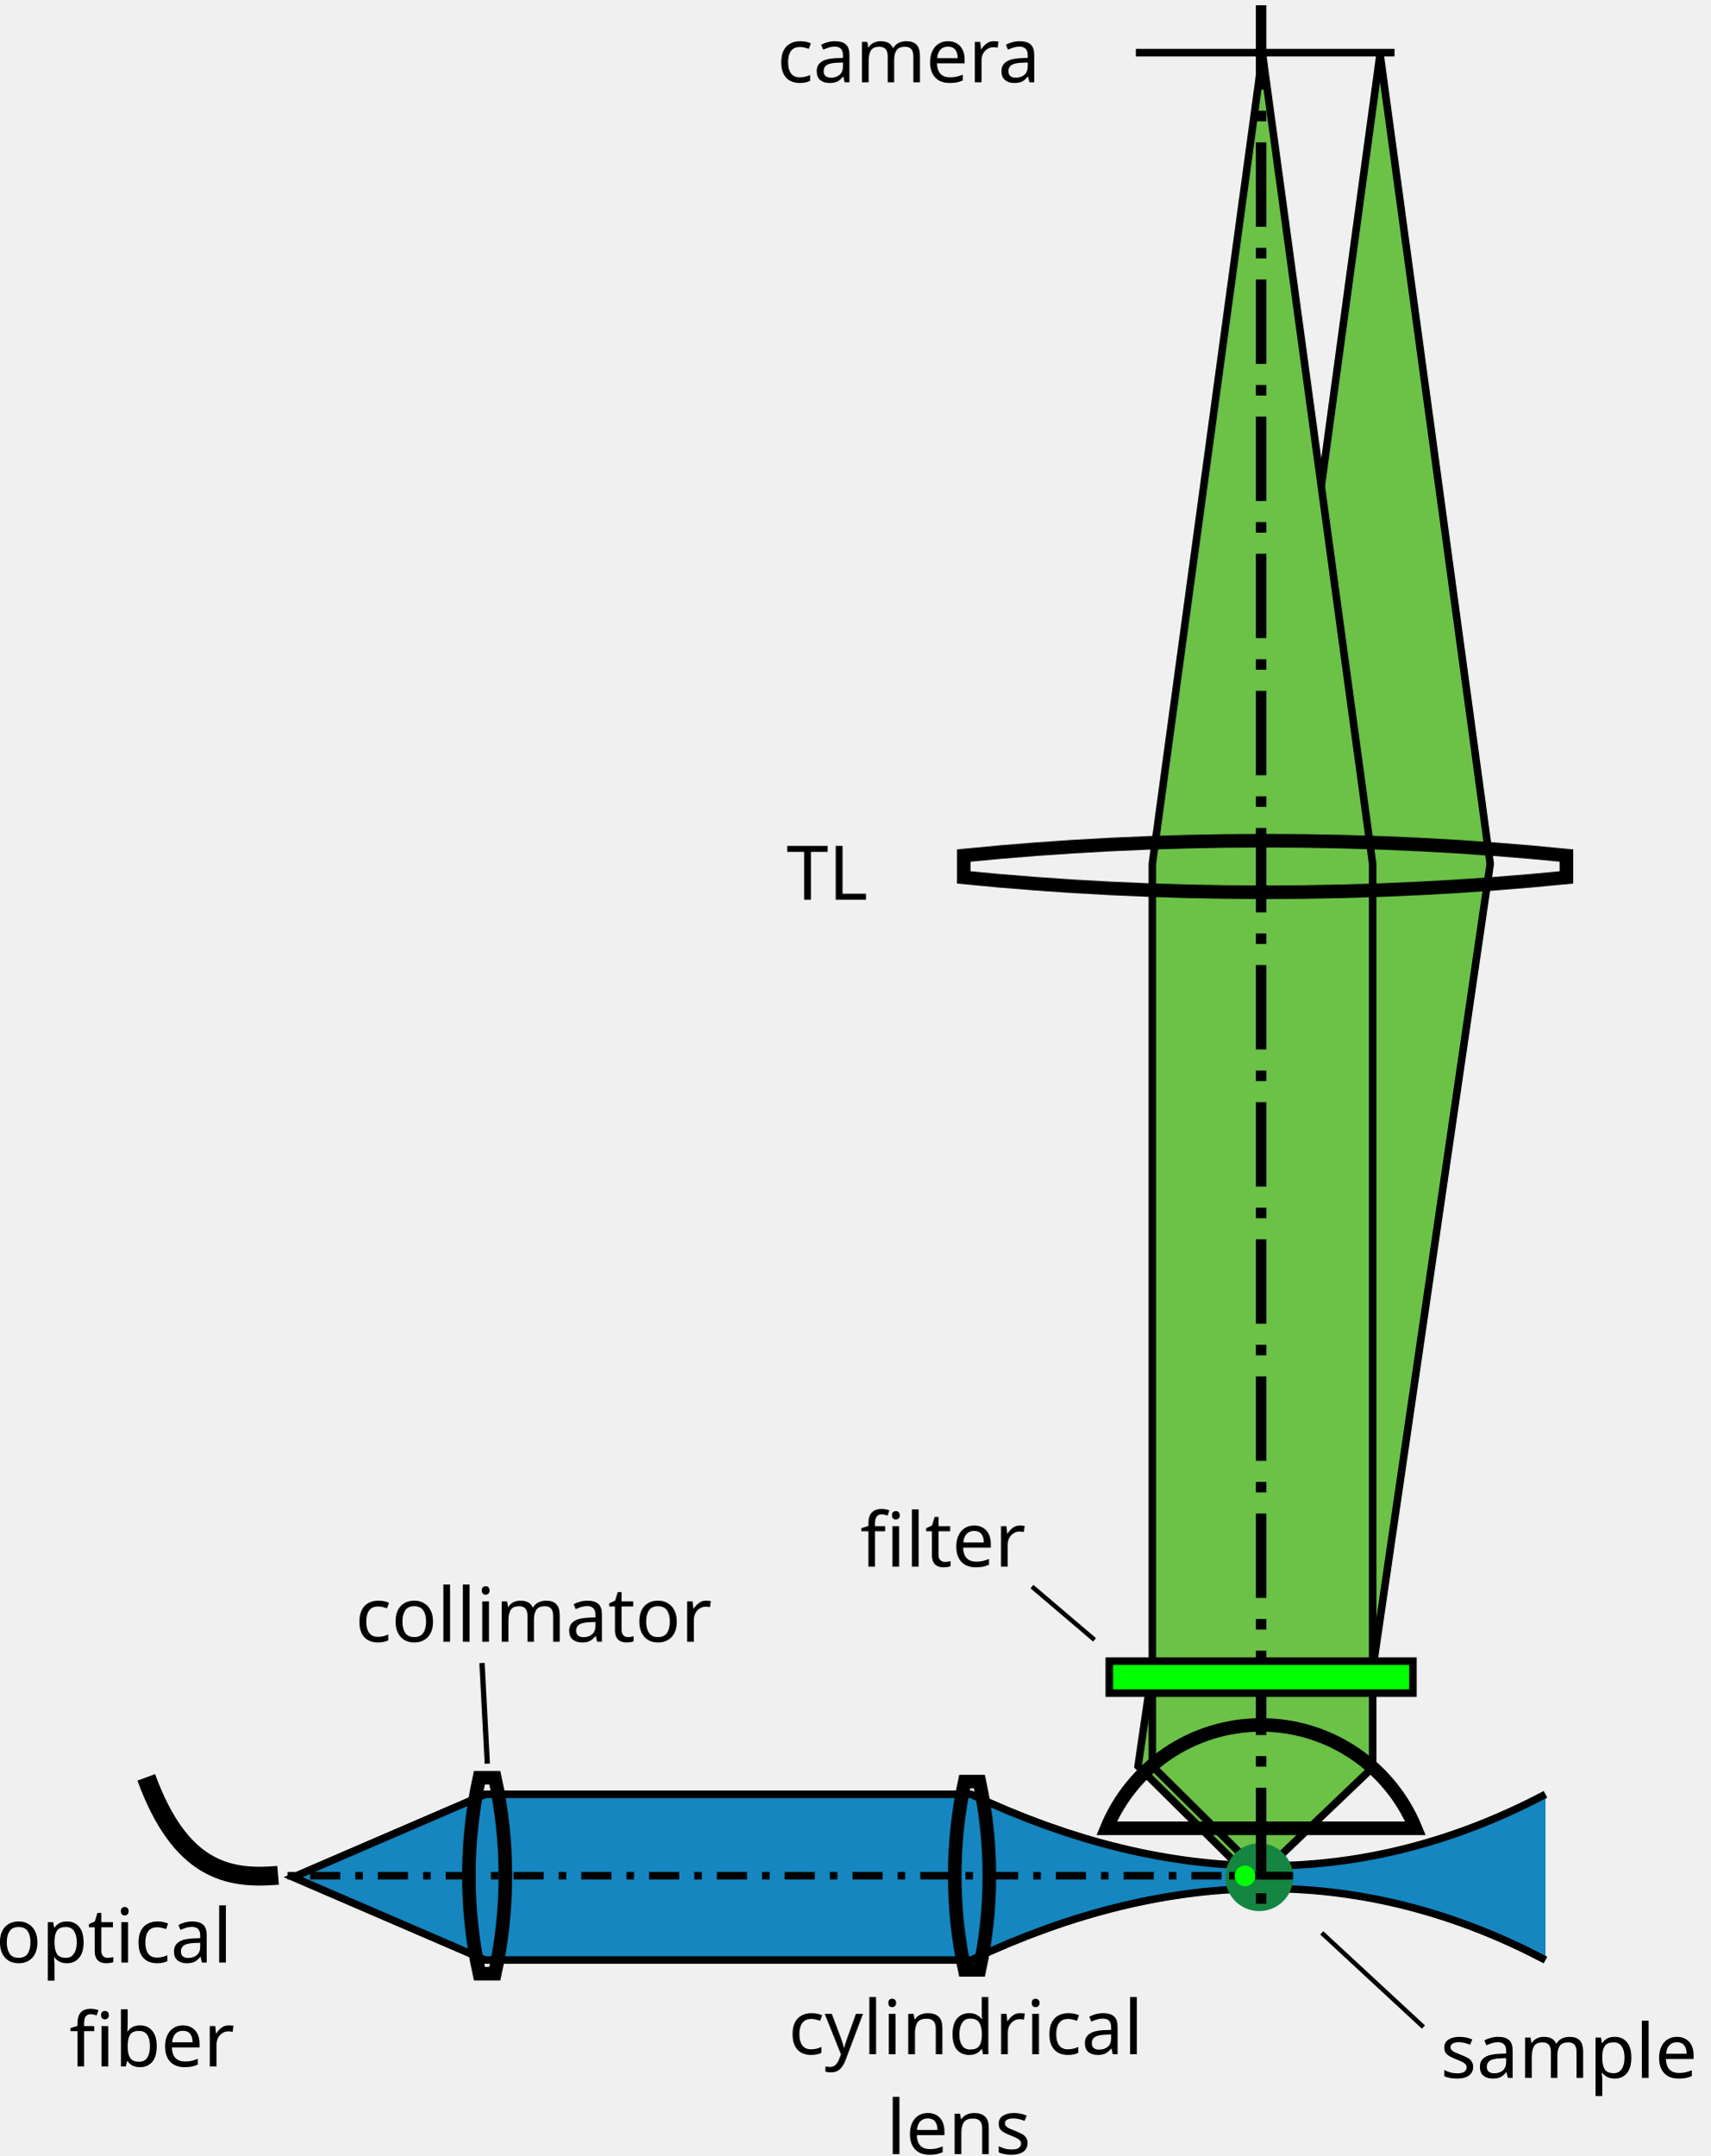
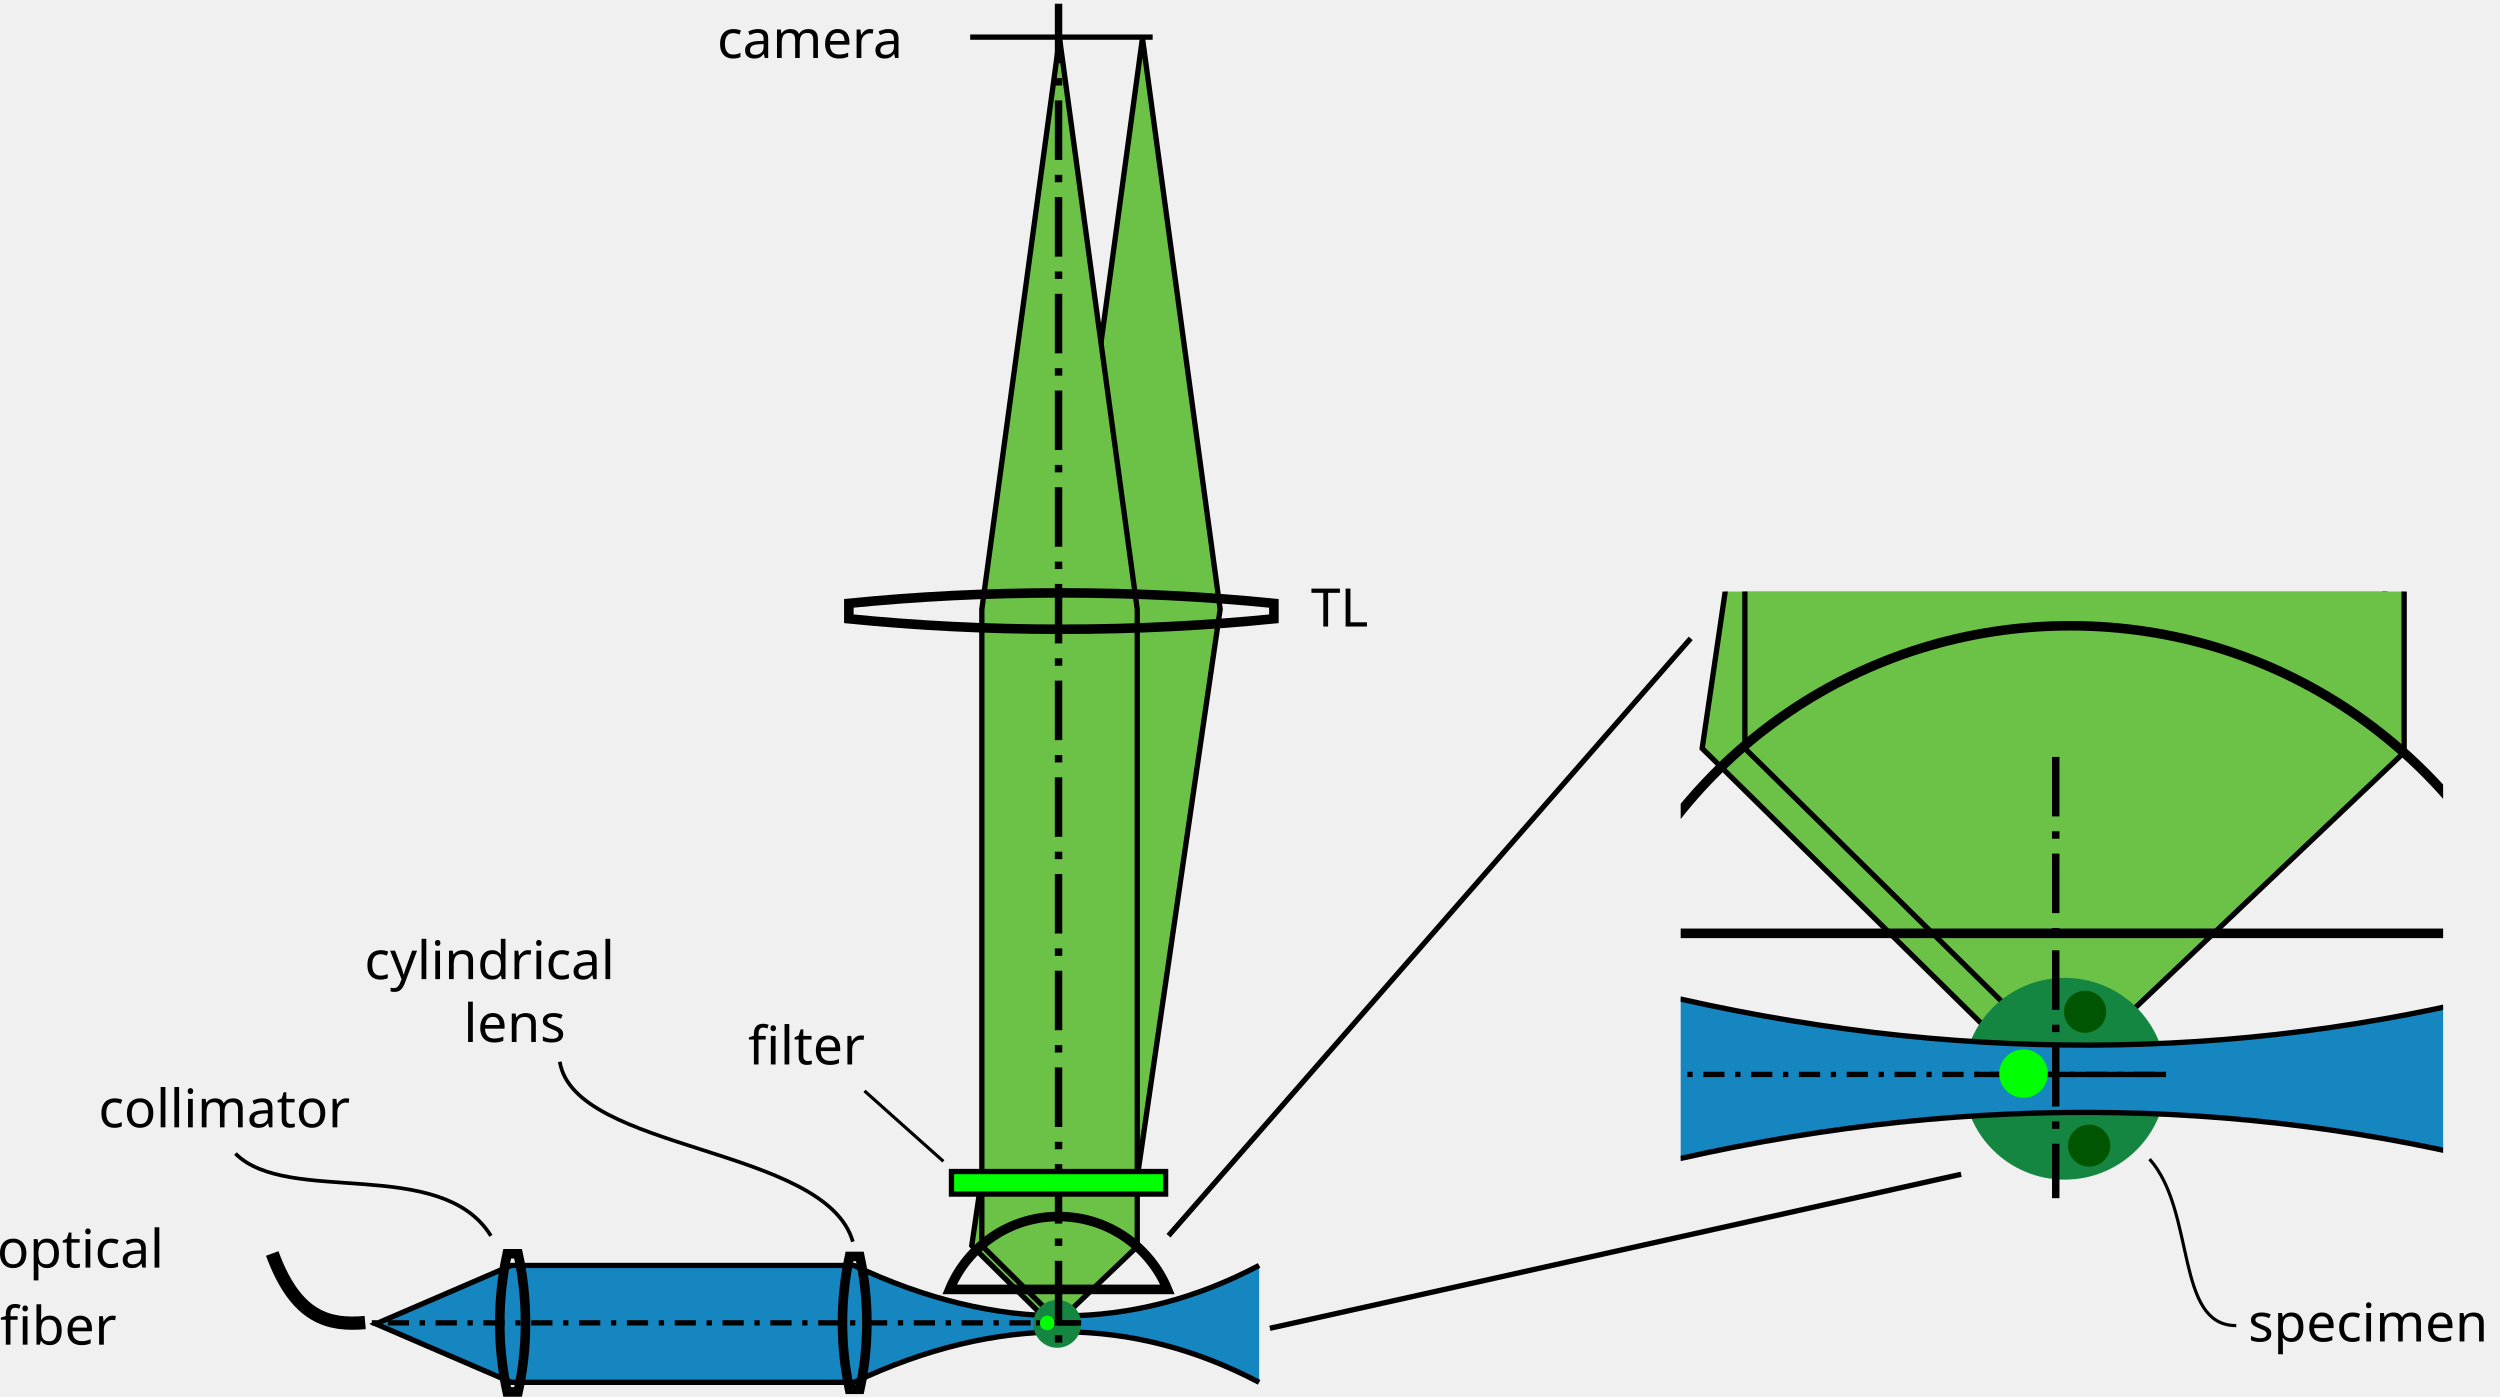
- <svg xmlns="http://www.w3.org/2000/svg" width="227.051" height="286.062" id="svg2" version="1.1">
+ <svg xmlns="http://www.w3.org/2000/svg" width="470.53" height="262.878" id="svg2" version="1.1">
  <defs id="defs4">
    <marker orient="auto" refY="0" refX="0" id="TriangleOutL" style="overflow:visible">
      <path id="path3945" d="m 5.77,0 -8.65,5 0,-10 8.65,5 z" style="fill-rule:evenodd;stroke:#000000;stroke-width:1pt;marker-start:none" transform="scale(0.8,0.8)" />
    </marker>
    <marker orient="auto" refY="0" refX="0" id="Arrow2Lend" style="overflow:visible">
      <path id="path3823" style="font-size:12px;fill-rule:evenodd;stroke-width:0.625;stroke-linejoin:round" d="M 8.719,4.034 -2.207,0.016 8.719,-4.002 c -1.745,2.372 -1.735,5.617 -6e-7,8.035 z" transform="matrix(-1.1,0,0,-1.1,-1.1,0)" />
    </marker>
    <marker orient="auto" refY="0" refX="0" id="Arrow1Mend" style="overflow:visible">
      <path id="path3811" d="M 0,0 5,-5 -12.5,0 5,5 0,0 z" style="fill-rule:evenodd;stroke:#000000;stroke-width:1pt;marker-start:none" transform="matrix(-0.4,0,0,-0.4,-4,0)" />
    </marker>
    <marker orient="auto" refY="0" refX="0" id="Arrow1Lend" style="overflow:visible">
      <path id="path3805" d="M 0,0 5,-5 -12.5,0 5,5 0,0 z" style="fill-rule:evenodd;stroke:#000000;stroke-width:1pt;marker-start:none" transform="matrix(-0.8,0,0,-0.8,-10,0)" />
    </marker>
    <marker orient="auto" refY="0" refX="0" id="Arrow2Mend" style="overflow:visible">
      <path id="path3829" style="font-size:12px;fill-rule:evenodd;stroke-width:0.625;stroke-linejoin:round" d="M 8.719,4.034 -2.207,0.016 8.719,-4.002 c -1.745,2.372 -1.735,5.617 -6e-7,8.035 z" transform="scale(-0.6,-0.6)" />
    </marker>
    <marker style="overflow:visible" id="DistanceStart" refX="0" refY="0" orient="auto">
      <g id="g2300">
        <path style="fill:none;stroke:#ffffff;stroke-width:1.15;stroke-linecap:square" d="M 0,0 2,0" id="path2306" />
        <path style="fill:#000000;fill-rule:evenodd;stroke:none" d="M 0,0 13,4 9,0 13,-4 0,0 z" id="path2302" />
        <path style="fill:none;stroke:#000000;stroke-width:1;stroke-linecap:square" d="M 0,-4 0,40" id="path2304" />
      </g>
    </marker>
    <marker style="overflow:visible" id="DistanceEnd" refX="0" refY="0" orient="auto">
      <g id="g3858">
        <path style="fill:none;stroke:#ffffff;stroke-width:1.15;stroke-linecap:square" d="M 0,0 -2,0" id="path2316" />
        <path style="fill:#000000;fill-rule:evenodd;stroke:none" d="M 0,0 -13,4 -9,0 -13,-4 0,0 z" id="path2312" />
        <path style="fill:none;stroke:#000000;stroke-width:1;stroke-linecap:square" d="M 0,-4 0,40" id="path2314" />
      </g>
    </marker>
    <marker orient="auto" refY="0" refX="0" id="DiamondMstart" style="overflow:visible">
      <path id="path3894" d="M 0,-7.071 -7.071,0 0,7.071 7.071,0 0,-7.071 z" style="fill-rule:evenodd;stroke:#000000;stroke-width:1pt;marker-start:none" transform="matrix(0.4,0,0,0.4,2.6,0)" />
    </marker>
    <marker style="overflow:visible" id="DistanceStart-0" refX="0" refY="0" orient="auto">
      <g id="g2300-6">
        <path style="fill:none;stroke:#ffffff;stroke-width:1.15;stroke-linecap:square" d="M 0,0 2,0" id="path2306-8" />
        <path style="fill:#000000;fill-rule:evenodd;stroke:none" d="M 0,0 13,4 9,0 13,-4 0,0 z" id="path2302-9" />
        <path style="fill:none;stroke:#000000;stroke-width:1;stroke-linecap:square" d="M 0,-4 0,40" id="path2304-2" />
      </g>
    </marker>
    <marker style="overflow:visible" id="DistanceEnd-6" refX="0" refY="0" orient="auto">
      <g id="g3858-6">
        <path style="fill:none;stroke:#ffffff;stroke-width:1.15;stroke-linecap:square" d="M 0,0 -2,0" id="path2316-4" />
        <path style="fill:#000000;fill-rule:evenodd;stroke:none" d="M 0,0 -13,4 -9,0 -13,-4 0,0 z" id="path2312-9" />
        <path style="fill:none;stroke:#000000;stroke-width:1;stroke-linecap:square" d="M 0,-4 0,40" id="path2314-5" />
      </g>
    </marker>
    <marker style="overflow:visible" id="marker6828" refX="0" refY="0" orient="auto">
      <g id="g6830">
        <path style="fill:none;stroke:#ffffff;stroke-width:1.15;stroke-linecap:square" d="M 0,0 2,0" id="path6832" />
        <path style="fill:#000000;fill-rule:evenodd;stroke:none" d="M 0,0 13,4 9,0 13,-4 0,0 z" id="path6834" />
        <path style="fill:none;stroke:#000000;stroke-width:1;stroke-linecap:square" d="M 0,-4 0,40" id="path6836" />
      </g>
    </marker>
    <marker style="overflow:visible" id="marker6838" refX="0" refY="0" orient="auto">
      <g id="g6840">
        <path style="fill:none;stroke:#ffffff;stroke-width:1.15;stroke-linecap:square" d="M 0,0 -2,0" id="path6842" />
        <path style="fill:#000000;fill-rule:evenodd;stroke:none" d="M 0,0 -13,4 -9,0 -13,-4 0,0 z" id="path6844" />
        <path style="fill:none;stroke:#000000;stroke-width:1;stroke-linecap:square" d="M 0,-4 0,40" id="path6846" />
      </g>
    </marker>
    <marker orient="auto" refY="0" refX="0" id="Arrow1Mend-9" style="overflow:visible">
      <path id="path3811-4" d="M 0,0 5,-5 -12.5,0 5,5 0,0 z" style="fill-rule:evenodd;stroke:#000000;stroke-width:1pt;marker-start:none" transform="matrix(-0.4,0,0,-0.4,-4,0)" />
    </marker>
+     <clipPath clipPathUnits="userSpaceOnUse" id="clipPath4215">
+       <rect style="fill:#ffffff;fill-opacity:1;stroke:none" id="rect4217" width="143.5" height="139" x="515.057" y="536.224" />
+     </clipPath>
  </defs>
-   <g id="layer4" style="opacity:1;display:inline" transform="translate(113.4532,-4.0238418e-6)" />
-   <g id="layer3" style="display:inline" transform="translate(113.4532,-4.0238418e-6)" />
-   <g id="layer1" style="display:inline" transform="translate(-29.02654,-7.691754)">
+   <g id="layer4" style="display:inline" transform="translate(145.273,-4.0357627e-6)" />
+   <g id="layer3" style="display:inline" transform="translate(145.273,-4.0357627e-6)" />
+   <g id="layer1" style="display:inline" transform="translate(2.793267,-7.691754)">
    <text xml:space="preserve" style="font-size:13px;font-style:normal;font-variant:normal;font-weight:normal;font-stretch:normal;line-height:125%;letter-spacing:0px;word-spacing:0px;fill:#000000;fill-opacity:1;stroke:none;font-family:Gentium;-inkscape-font-specification:Gentium" x="259" y="125.362" id="text3987">
      <tspan id="tspan3989" x="259" y="125.362" />
    </text>
    <path style="fill:#1586bf;fill-opacity:1;stroke:#000000;stroke-width:1px;stroke-linecap:butt;stroke-linejoin:miter;stroke-opacity:1;display:inline" d="m 234.191,267.862 c -23.769,-12.522 -49.148,-12.811 -76.25,0 l -64.5,0 -25.5,-11 25.5,-11 64.5,0 c 27.102,12.811 52.481,12.522 76.25,0" id="path4146-4" />
    <path style="fill:#6cc147;fill-opacity:1;stroke:#000000;stroke-width:1px;stroke-linecap:butt;stroke-linejoin:miter;stroke-opacity:1;display:inline" d="m 180.105,242.126 17.5,-119.764 14.625,-107.5 14.625,107.5 -17.5,119.941 -14.802,14.134 z" id="path3985-5" />
    <path style="fill:none;stroke:none" id="path2985" d="m 209.78,207.254 c 16.705,3.204 23.252,9.357 15.651,14.708" />
    <path style="fill:#6cc147;fill-opacity:1;stroke:#000000;stroke-width:1px;stroke-linecap:butt;stroke-linejoin:miter;stroke-opacity:1;display:inline" d="m 182,242.126 0,-119.764 14.625,-107.5 14.625,107.5 0,119.941 -14.802,14.134 z" id="path3985" />
    <path style="fill:#158642;fill-opacity:1;stroke:none" id="path4286" d="m 447.25,249.17 c 0,2.485 -2.015,4.5 -4.5,4.5 -2.485,0 -4.5,-2.015 -4.5,-4.5 0,-2.485 2.015,-4.5 4.5,-4.5 2.485,0 4.5,2.015 4.5,4.5 z" transform="translate(-246.5595,7.691754)" />
    <path style="fill:none;stroke:#000000;stroke-width:1.8;stroke-miterlimit:4;stroke-opacity:1;stroke-dasharray:none;stroke-dashoffset:0" d="m 196.438,236.656 c -9.254,0 -17.19,5.658 -20.5,13.719 l 41,0 c -3.309,-8.062 -11.245,-13.719 -20.5,-13.719 z" id="path3759" />
    <path style="fill:none;stroke:#000000;stroke-width:1.8;stroke-miterlimit:4;stroke-opacity:1;stroke-dasharray:none;stroke-dashoffset:0" d="m 196.969,119.281 c -13.992,0 -27.429,0.704 -40,1.969 l 0,2.906 c 12.571,1.262 26.011,1.969 40,1.969 13.983,0 27.439,-0.708 40,-1.969 l 0,-2.906 c -12.561,-1.263 -26.014,-1.969 -40,-1.969 z" id="path3763" />
    <path style="fill:none;stroke:#000000;stroke-width:1.4;stroke-linecap:butt;stroke-linejoin:miter;stroke-miterlimit:4;stroke-opacity:1;stroke-dasharray:11.2, 2.8, 1.4, 2.8;stroke-dashoffset:0;marker-start:none" d="m 196.438,8.392 0,253.152" id="path3784" />
    <path style="fill:none;stroke:#000000;stroke-width:1px;stroke-linecap:butt;stroke-linejoin:miter;stroke-opacity:1" d="m 179.809,14.679 34.342,0" id="path3978" />
    <path style="fill:none;stroke:#000000;stroke-width:1px;stroke-linecap:butt;stroke-linejoin:miter;stroke-opacity:1" d="m 192.188,256.669 8.5,0" id="path3001" />
    <path style="fill:none;stroke:#000000;stroke-width:1;stroke-linecap:butt;stroke-linejoin:miter;stroke-miterlimit:4;stroke-opacity:1;stroke-dasharray:1, 1;stroke-dashoffset:0" d="m 177.98,230.731 38,0" id="path3003" />
    <flowRoot xml:space="preserve" id="flowRoot9099" style="font-size:8px;font-style:normal;font-variant:normal;font-weight:normal;font-stretch:normal;line-height:125%;letter-spacing:0px;word-spacing:0px;fill:#000000;fill-opacity:1;stroke:none;font-family:Gentium;-inkscape-font-specification:Gentium" transform="translate(142.4797,-34.30945)">
      <flowRegion id="flowRegion9101">
        <rect id="rect9103" width="70.5" height="81" x="83" y="247.73" />
      </flowRegion>
      <flowPara id="flowPara9105" />
    </flowRoot>
    <path style="fill:none;stroke:#000000;stroke-width:1.8;stroke-miterlimit:4;stroke-opacity:1;stroke-dasharray:none;stroke-dashoffset:0;display:inline" d="m 96.112,256.669 c 0,-4.547 -0.498,-8.914 -1.393,-13 l -2.057,0 c -0.893,4.086 -1.393,8.454 -1.393,13 0,4.545 0.501,8.918 1.393,13 l 2.057,0 c 0.894,-4.082 1.393,-8.455 1.393,-13 z" id="path3763-9" />
    <path style="fill:none;stroke:#000000;stroke-width:1.8;stroke-miterlimit:4;stroke-opacity:1;stroke-dasharray:none;stroke-dashoffset:0;display:inline" d="m 160.362,256.669 c 0,-4.372 -0.472,-8.572 -1.321,-12.5 l -1.951,0 c -0.847,3.929 -1.321,8.128 -1.321,12.5 0,4.37 0.475,8.575 1.321,12.5 l 1.951,0 c 0.848,-3.925 1.321,-8.129 1.321,-12.5 z" id="path3763-9-3" />
    <path style="fill:none;stroke:#000000;stroke-width:2.5;stroke-linecap:butt;stroke-linejoin:miter;stroke-miterlimit:4;stroke-opacity:1;stroke-dasharray:none" d="m 65.941,256.612 c -6.696,0.593 -12.995,-0.694 -17.5,-13" id="path4260" />
-     <text xml:space="preserve" style="font-size:10px;font-style:normal;font-weight:normal;line-height:125%;letter-spacing:0px;word-spacing:0px;fill:#000000;fill-opacity:1;stroke:none;font-family:Sans" x="28.475" y="268.191" id="text4262">
-       <tspan id="tspan4264" x="28.475" y="268.191">optical</tspan>
+     <text xml:space="preserve" style="font-size:10px;font-style:normal;font-weight:normal;line-height:125%;letter-spacing:0px;word-spacing:0px;fill:#000000;fill-opacity:1;stroke:none;font-family:Sans" x="-3.345" y="246.27" id="text4262">
+       <tspan id="tspan4264" x="-3.345" y="246.27">optical</tspan>
    </text>
-     <text xml:space="preserve" style="font-size:10px;font-style:normal;font-weight:normal;line-height:125%;letter-spacing:0px;word-spacing:0px;fill:#000000;fill-opacity:1;stroke:none;font-family:Sans" x="76.191" y="225.612" id="text4266">
-       <tspan id="tspan4268" x="76.191" y="225.612">collimator</tspan>
+     <text xml:space="preserve" style="font-size:10px;font-style:normal;font-weight:normal;line-height:125%;letter-spacing:0px;word-spacing:0px;fill:#000000;fill-opacity:1;stroke:none;font-family:Sans" x="15.751" y="219.866" id="text4266">
+       <tspan id="tspan4268" x="15.751" y="219.866">collimator</tspan>
    </text>
-     <text xml:space="preserve" style="font-size:10px;font-style:normal;font-weight:normal;line-height:125%;letter-spacing:0px;word-spacing:0px;fill:#000000;fill-opacity:1;stroke:none;font-family:Sans" x="133.691" y="280.362" id="text4270">
-       <tspan id="tspan4272" x="133.691" y="280.362">cylindrical</tspan>
+     <text xml:space="preserve" style="font-size:10px;font-style:normal;font-weight:normal;line-height:125%;letter-spacing:0px;word-spacing:0px;fill:#000000;fill-opacity:1;stroke:none;font-family:Sans" x="65.808" y="191.974" id="text4270">
+       <tspan id="tspan4272" x="65.808" y="191.974">cylindrical</tspan>
    </text>
-     <text xml:space="preserve" style="font-size:10px;font-style:normal;font-weight:normal;line-height:125%;letter-spacing:0px;word-spacing:0px;fill:#000000;fill-opacity:1;stroke:none;font-family:Sans" x="146.691" y="293.612" id="text4274">
-       <tspan id="tspan4276" x="146.691" y="293.612">lens</tspan>
+     <text xml:space="preserve" style="font-size:10px;font-style:normal;font-weight:normal;line-height:125%;letter-spacing:0px;word-spacing:0px;fill:#000000;fill-opacity:1;stroke:none;font-family:Sans" x="84.465" y="203.81" id="text4274">
+       <tspan id="tspan4276" x="84.465" y="203.81">lens</tspan>
    </text>
-     <text xml:space="preserve" style="font-size:10px;font-style:normal;font-weight:normal;line-height:125%;letter-spacing:0px;word-spacing:0px;fill:#000000;fill-opacity:1;stroke:none;font-family:Sans" x="133.441" y="127.112" id="text4278">
-       <tspan id="tspan4280" x="133.441" y="127.112">TL</tspan>
+     <text xml:space="preserve" style="font-size:10px;font-style:normal;font-weight:normal;line-height:125%;letter-spacing:0px;word-spacing:0px;fill:#000000;fill-opacity:1;stroke:none;font-family:Sans" x="243.941" y="125.612" id="text4278">
+       <tspan id="tspan4280" x="243.941" y="125.612">TL</tspan>
    </text>
    <text xml:space="preserve" style="font-size:10px;font-style:normal;font-weight:normal;line-height:125%;letter-spacing:0px;word-spacing:0px;fill:#000000;fill-opacity:1;stroke:none;font-family:Sans" x="132.191" y="18.612" id="text4282">
      <tspan id="tspan4284" x="132.191" y="18.612">camera</tspan>
    </text>
    <path style="fill:none;stroke:#000000;stroke-width:1;stroke-linecap:butt;stroke-linejoin:miter;stroke-miterlimit:4;stroke-opacity:1;stroke-dasharray:4, 2, 1, 2;stroke-dashoffset:0" d="m 200.191,256.669 -135.25,0" id="path4101" />
-     <text xml:space="preserve" style="font-size:10px;font-style:normal;font-weight:normal;line-height:125%;letter-spacing:0px;word-spacing:0px;fill:#000000;fill-opacity:1;stroke:none;font-family:Sans" x="38.219" y="281.983" id="text4288">
-       <tspan id="tspan4290" x="38.219" y="281.983">fiber</tspan>
+     <text xml:space="preserve" style="font-size:10px;font-style:normal;font-weight:normal;line-height:125%;letter-spacing:0px;word-spacing:0px;fill:#000000;fill-opacity:1;stroke:none;font-family:Sans" x="-2.793" y="260.77" id="text4288">
+       <tspan id="tspan4290" x="-2.793" y="260.77">fiber</tspan>
    </text>
    <path style="fill:#00ff00;fill-opacity:1;stroke:none" id="path4292" d="m 188.938,248.285 c 0,0.759 -0.616,1.375 -1.375,1.375 -0.759,0 -1.375,-0.616 -1.375,-1.375 0,-0.759 0.616,-1.375 1.375,-1.375 0.759,0 1.375,0.616 1.375,1.375 z" transform="translate(6.742268,8.40625)" />
    <rect style="fill:#00ff00;fill-opacity:1;stroke:#000000;stroke-opacity:1" id="rect4359" width="40.305" height="4.243" x="176.285" y="228.187" />
-     <text xml:space="preserve" style="font-size:10px;font-style:normal;font-weight:normal;line-height:125%;letter-spacing:0px;word-spacing:0px;fill:#000000;fill-opacity:1;stroke:none;font-family:Sans" x="136.472" y="207.23" id="text4369" transform="translate(6.742268,8.40625)">
-       <tspan id="tspan4371" x="136.472" y="207.23">filter</tspan>
+     <text xml:space="preserve" style="font-size:10px;font-style:normal;font-weight:normal;line-height:125%;letter-spacing:0px;word-spacing:0px;fill:#000000;fill-opacity:1;stroke:none;font-family:Sans" x="138.004" y="208.03" id="text4369">
+       <tspan id="tspan4371" x="138.004" y="208.03">filter</tspan>
    </text>
-     <path style="fill:none;stroke:#000000;stroke-width:0.6;stroke-linecap:butt;stroke-linejoin:miter;stroke-miterlimit:4;stroke-opacity:1;stroke-dasharray:none" d="m 167.584,216.953 -8.309,-7.071" id="path4373" transform="translate(6.742268,8.40625)" />
-     <path style="fill:none;stroke:#000000;stroke-width:0.7;stroke-linecap:butt;stroke-linejoin:miter;stroke-miterlimit:4;stroke-opacity:1;stroke-dasharray:none" d="m 93.009,228.435 0.707,13.364" id="path4375" />
-     <text xml:space="preserve" style="font-size:10px;font-style:normal;font-weight:normal;line-height:125%;letter-spacing:0px;word-spacing:0px;fill:#000000;fill-opacity:1;stroke:none;font-family:Sans" x="220.242" y="283.504" id="text4377">
-       <tspan id="tspan4379" x="220.242" y="283.504">sample</tspan>
+     <path style="fill:none;stroke:#000000;stroke-width:0.6;stroke-linecap:butt;stroke-linejoin:miter;stroke-miterlimit:4;stroke-opacity:1;stroke-dasharray:none" d="m 159.911,213.012 14.849,13.258" id="path4373" />
+     <path style="fill:none;stroke:#000000;stroke-width:0.7;stroke-linecap:butt;stroke-linejoin:miter;stroke-miterlimit:4;stroke-opacity:1;stroke-dasharray:none" d="m 41.519,224.809 c 9.819,9.879 38.713,0.338 48.083,15.485" id="path4375" />
+     <text xml:space="preserve" style="font-size:10px;font-style:normal;font-weight:normal;line-height:125%;letter-spacing:0px;word-spacing:0px;fill:#000000;fill-opacity:1;stroke:none;font-family:Sans" x="420.353" y="260.169" id="text4377">
+       <tspan id="tspan4379" x="420.353" y="260.169">specimen</tspan>
    </text>
-     <path style="fill:none;stroke:#000000;stroke-width:0.6;stroke-linecap:butt;stroke-linejoin:miter;stroke-miterlimit:4;stroke-opacity:1;stroke-dasharray:none" d="m 204.492,264.254 13.5,12.5" id="path4381" />
+     <path style="fill:none;stroke:#000000;stroke-width:0.6;stroke-linecap:butt;stroke-linejoin:miter;stroke-miterlimit:4;stroke-opacity:1;stroke-dasharray:none" d="m 418.103,257.183 c -11.571,0.064 -7.586,-21.536 -16.328,-31.341" id="path4381" />
+     <g id="g3296" clip-path="url(#clipPath4215)" transform="translate(-201.5254,-417.193)">
+       <path id="path3985-5-0" d="m 519.1,565.742 74.237,-505.337 124.082,0 -74.237,506.083 -62.791,59.637 z" style="fill:#6cc147;fill-opacity:1;stroke:#000000;stroke-width:1px;stroke-linecap:butt;stroke-linejoin:miter;stroke-opacity:1;display:inline" />
+       <path transform="matrix(4.242104,0,0,4.219445,-244.9228,-455.8952)" d="m 209.78,207.254 c 16.705,3.204 23.252,9.357 15.651,14.708" id="path2985-6" style="fill:none;stroke:none;display:inline" />
+       <path id="path3985-8" d="m 527.14,565.742 0,-505.337 124.082,0 0,506.083 -62.791,59.637 z" style="fill:#6cc147;fill-opacity:1;stroke:#000000;stroke-width:1px;stroke-linecap:butt;stroke-linejoin:miter;stroke-opacity:1;display:inline" />
+       <path transform="matrix(4.242104,0,0,4.219445,-1290.854,-423.4403)" d="m 447.25,249.17 c 0,2.485 -2.015,4.5 -4.5,4.5 -2.485,0 -4.5,-2.015 -4.5,-4.5 0,-2.485 2.015,-4.5 4.5,-4.5 2.485,0 4.5,2.015 4.5,4.5 z" id="path4286-7" style="fill:#158642;fill-opacity:1;stroke:none;display:inline" />
+       <path id="path4146-4-6" d="m 748.538,674.335 c -100.831,-52.835 -208.49,-54.054 -323.46,0 l 0,-92.828 c 114.971,54.054 222.63,52.835 323.46,0" style="fill:#1586bf;fill-opacity:1;stroke:#000000;stroke-width:1px;stroke-linecap:butt;stroke-linejoin:miter;stroke-opacity:1;display:inline" />
+       <path id="path3759-5" d="m 588.385,542.663 c -39.256,0 -72.922,23.873 -86.963,57.886 l 173.926,0 c -14.039,-34.017 -47.704,-57.886 -86.963,-57.886 z" style="fill:none;stroke:#000000;stroke-width:1.8;stroke-miterlimit:4;stroke-opacity:1;stroke-dasharray:none;stroke-dashoffset:0;display:inline" />
+       <path id="path3784-7" d="m 585.647,567.344 0,83.053" style="fill:none;stroke:#000000;stroke-width:1.4;stroke-linecap:butt;stroke-linejoin:miter;stroke-miterlimit:4;stroke-opacity:1;stroke-dasharray:11.2, 2.8, 1.4, 2.8;stroke-dashoffset:0;marker-start:none;display:inline" />
+       <path id="path3001-8" d="m 570.357,627.107 36.058,0" style="fill:none;stroke:#000000;stroke-width:1px;stroke-linecap:butt;stroke-linejoin:miter;stroke-opacity:1;display:inline" />
+       <path id="path3003-9" d="m 510.086,517.663 161.2,0" style="fill:none;stroke:#000000;stroke-width:1;stroke-linecap:butt;stroke-linejoin:miter;stroke-miterlimit:4;stroke-opacity:1;stroke-dasharray:1, 1;stroke-dashoffset:0;display:inline" />
+       <path id="path4101-2" d="m 604.306,627.107 -104.532,0" style="fill:none;stroke:#000000;stroke-width:1;stroke-linecap:butt;stroke-linejoin:miter;stroke-miterlimit:4;stroke-opacity:1;stroke-dasharray:4, 2, 1, 2;stroke-dashoffset:0;display:inline" />
+       <path transform="matrix(3.328131,0,0,3.310354,-44.65107,-194.9619)" d="m 188.938,248.285 c 0,0.759 -0.616,1.375 -1.375,1.375 -0.759,0 -1.375,-0.616 -1.375,-1.375 0,-0.759 0.616,-1.375 1.375,-1.375 0.759,0 1.375,0.616 1.375,1.375 z" id="path4292-4" style="fill:#00ff00;fill-opacity:1;stroke:none;display:inline" />
+       <path transform="matrix(2.892173,0,0,2.876724,49.475,-73.73856)" d="m 188.938,248.285 c 0,0.759 -0.616,1.375 -1.375,1.375 -0.759,0 -1.375,-0.616 -1.375,-1.375 0,-0.759 0.616,-1.375 1.375,-1.375 0.759,0 1.375,0.616 1.375,1.375 z" id="path4292-4-7" style="fill:#005500;fill-opacity:1;stroke:none;display:inline" />
+       <path transform="matrix(2.892173,0,0,2.876724,48.71327,-98.93701)" d="m 188.938,248.285 c 0,0.759 -0.616,1.375 -1.375,1.375 -0.759,0 -1.375,-0.616 -1.375,-1.375 0,-0.759 0.616,-1.375 1.375,-1.375 0.759,0 1.375,0.616 1.375,1.375 z" id="path4292-4-7-4" style="fill:#005500;fill-opacity:1;stroke:none;display:inline" />
+     </g>
+     <path style="fill:none;stroke:#000000;stroke-width:1px;stroke-linecap:butt;stroke-linejoin:miter;stroke-opacity:1" d="M 315.416,127.842 217.128,240.272" id="path4219" />
+     <path style="fill:none;stroke:#000000;stroke-width:1px;stroke-linecap:butt;stroke-linejoin:miter;stroke-opacity:1" d="M 337.29,221.008 207.182,250" id="path4221" transform="translate(29.02654,7.691754)" />
+     <path style="fill:none;stroke:#000000;stroke-width:0.7;stroke-linecap:butt;stroke-linejoin:miter;stroke-miterlimit:4;stroke-opacity:1;stroke-dasharray:none;display:inline" d="m 102.566,207.522 c 2.748,16.95 50.026,15.894 55.154,33.87" id="path4375-9" />
  </g>
-   <g id="layer5" style="display:none" transform="translate(-275.586,-4.0238418e-6)">
+   <g id="layer5" style="display:none" transform="translate(-243.7662,-4.0357627e-6)">
    <path style="fill:none;stroke:#000000;stroke-width:1;stroke-miterlimit:4;stroke-opacity:1;stroke-dasharray:none;stroke-dashoffset:0" id="path4110" d="m 442.75,248.67 c 0,21.125 -17.125,38.25 -38.25,38.25 -21.125,0 -38.25,-17.125 -38.25,-38.25 0,-21.125 17.125,-38.25 38.25,-38.25 21.125,0 38.25,17.125 38.25,38.25 z" />
    <path style="fill:none;stroke:#000000;stroke-width:1;stroke-miterlimit:4;stroke-opacity:1;stroke-dasharray:none;stroke-dashoffset:0" id="path4112" d="m 366,248.67 c 0,14.221 -11.529,25.75 -25.75,25.75 -14.221,0 -25.75,-11.529 -25.75,-25.75 0,-14.221 11.529,-25.75 25.75,-25.75 14.221,0 25.75,11.529 25.75,25.75 z" />
    <path transform="translate(76.25,0.3071293)" style="fill:none;stroke:#000000;stroke-width:1;stroke-miterlimit:4;stroke-opacity:1;stroke-dasharray:none;stroke-dashoffset:0;display:inline" id="path4110-1" d="m 442.75,248.67 c 0,21.125 -17.125,38.25 -38.25,38.25 -21.125,0 -38.25,-17.125 -38.25,-38.25 0,-21.125 17.125,-38.25 38.25,-38.25 21.125,0 38.25,17.125 38.25,38.25 z" />
    <path style="fill:none;stroke:#000000;stroke-width:1px;stroke-linecap:butt;stroke-linejoin:miter;stroke-opacity:1" d="m 449,248.978 80.75,0" id="path4140" />
    <path style="fill:none;stroke:#000000;stroke-width:1px;stroke-linecap:butt;stroke-linejoin:miter;stroke-opacity:1" d="m 480.75,236.92 0,27.5" id="path4142" />
  </g>
-   <g id="layer6" transform="translate(113.4532,-4.0238418e-6)" style="display:inline" />
-   <g id="layer2" style="opacity:1;display:none" transform="translate(-29.02654,-7.691754)">
+   <g id="layer6" transform="translate(145.273,-4.0357627e-6)" style="display:inline" />
+   <g id="layer2" style="display:none" transform="translate(2.793267,-7.691754)">
    <path style="fill:none;stroke:#000000;stroke-width:2.9;stroke-miterlimit:4;stroke-opacity:1;stroke-dasharray:none;stroke-dashoffset:0" id="path3971" d="m 304.056,123.022 c 0,59.137 -47.94,107.076 -107.076,107.076 -59.137,0 -107.076,-47.94 -107.076,-107.076 0,-59.137 47.94,-107.076 107.076,-107.076 59.137,0 107.076,47.94 107.076,107.076 z" transform="translate(0,-0.316744)" />
  </g>
</svg>
